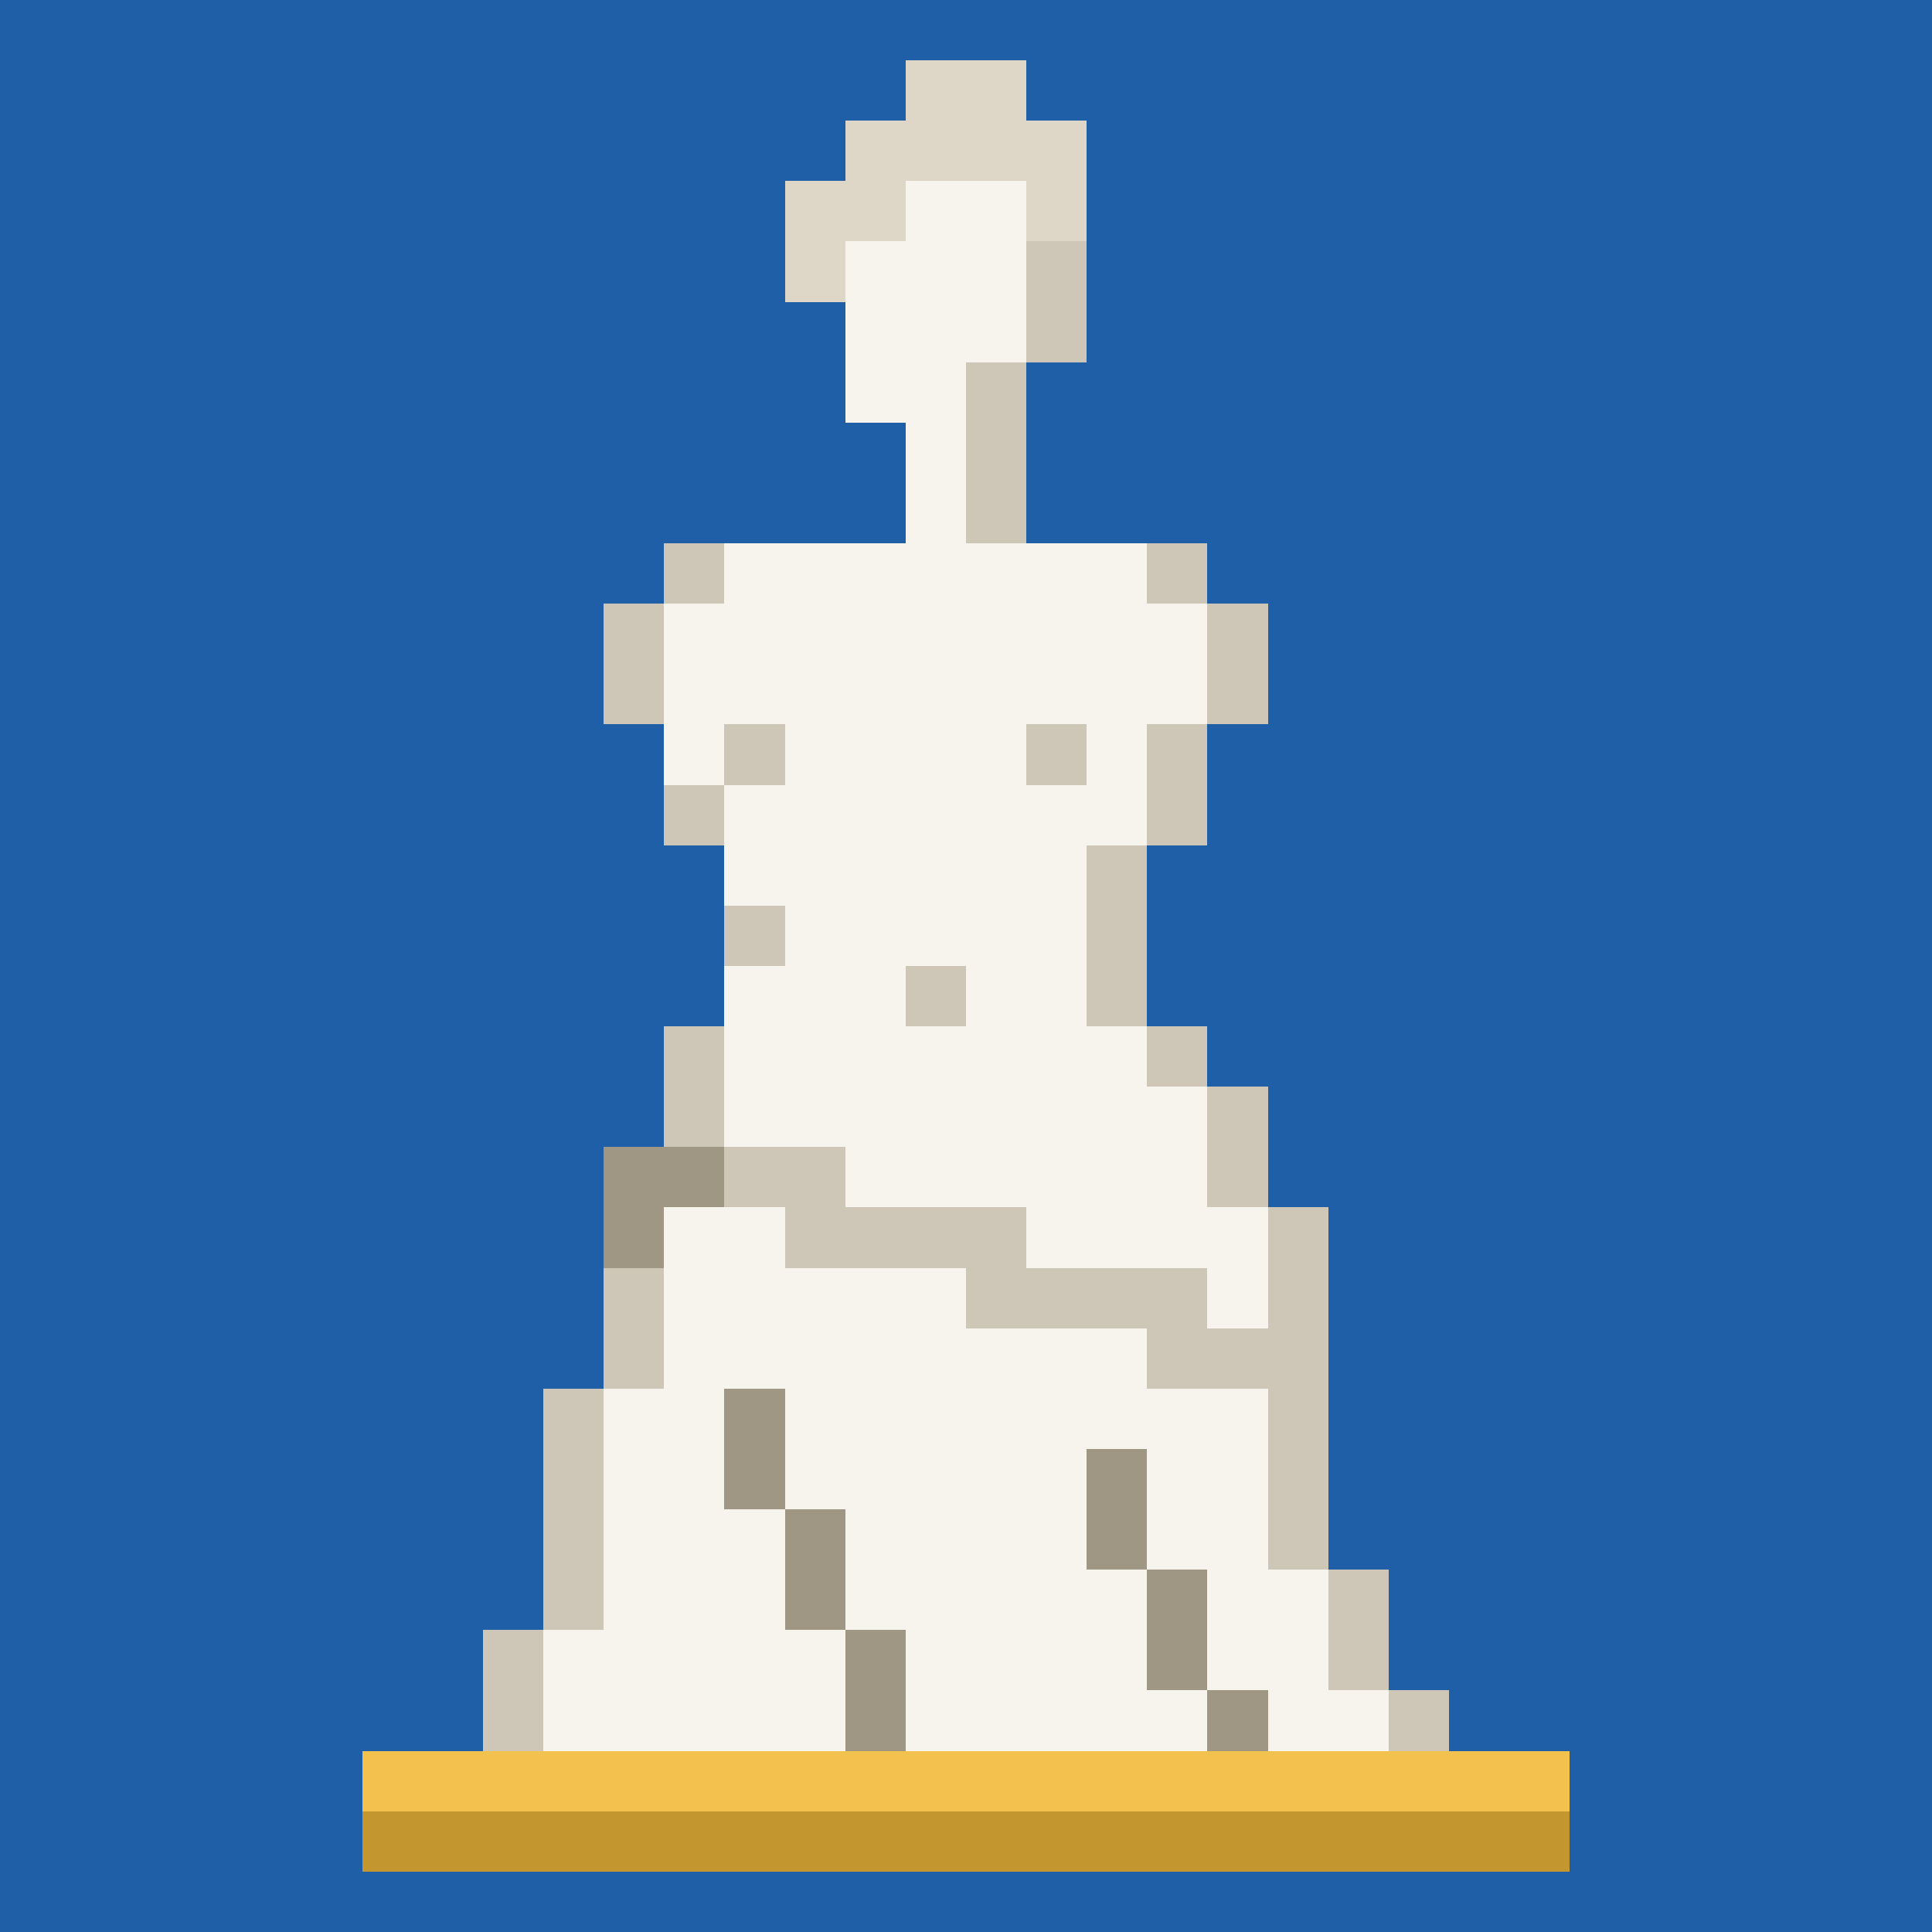
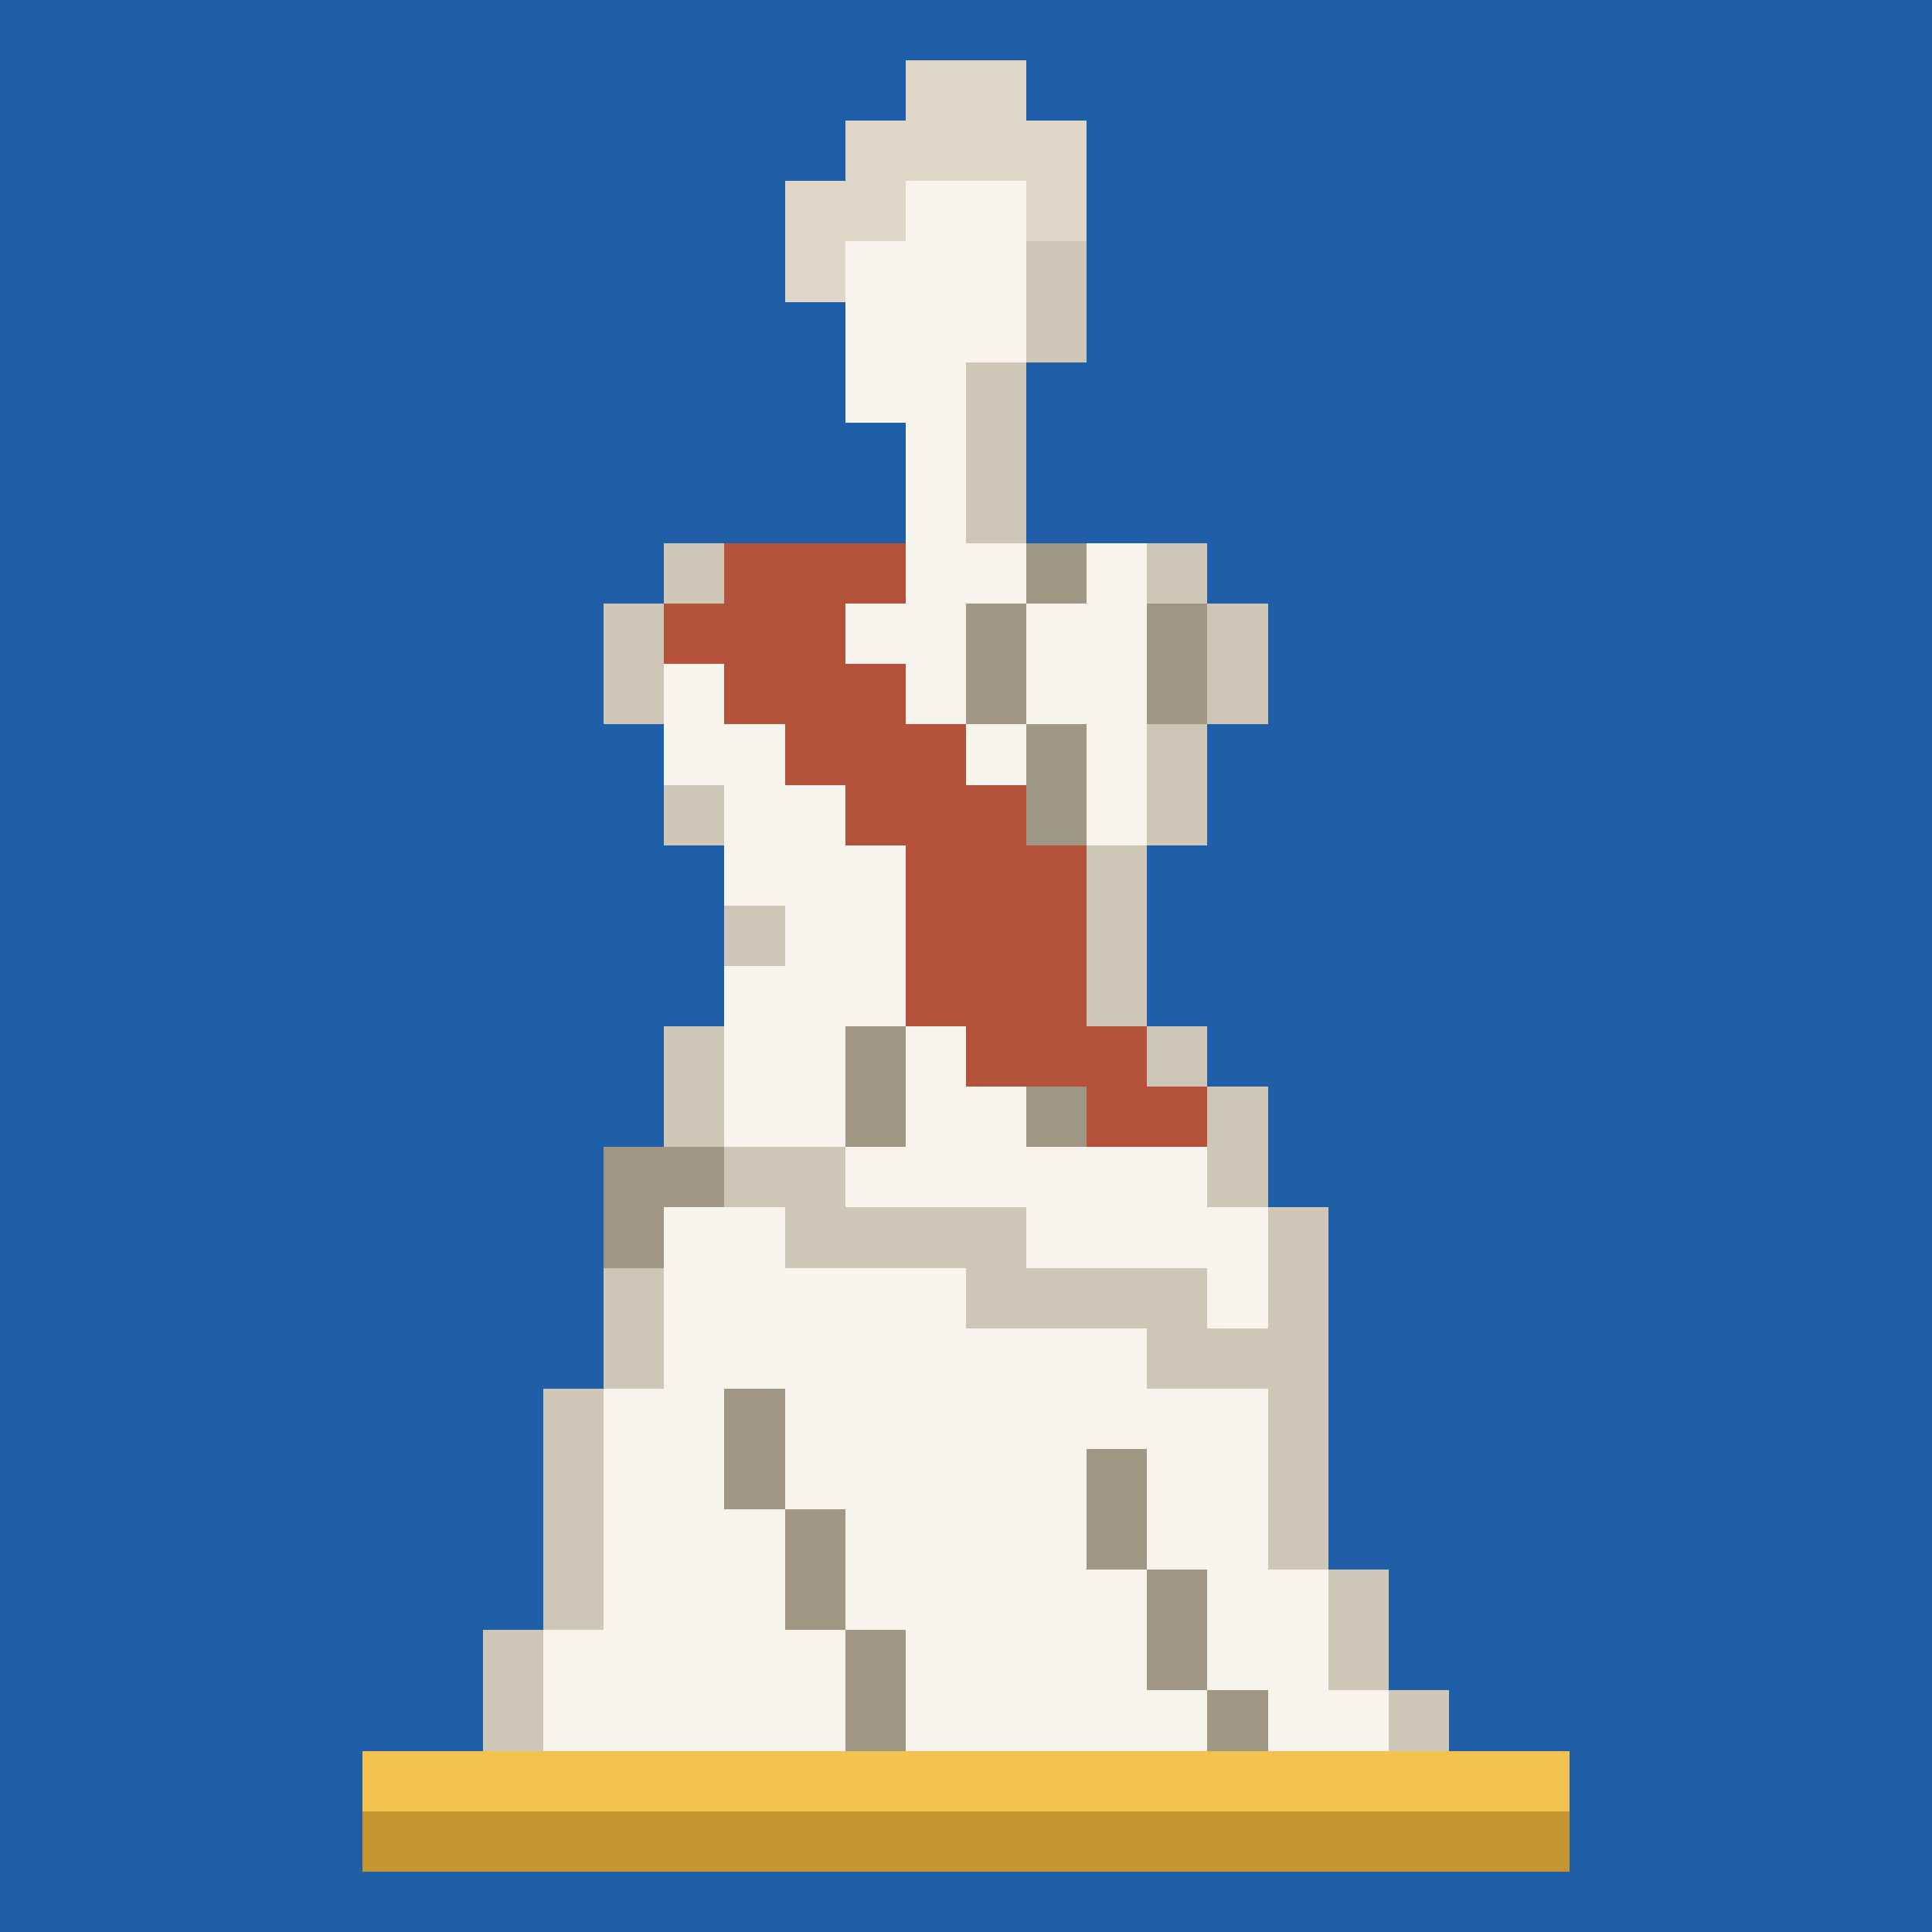
<svg xmlns="http://www.w3.org/2000/svg" viewBox="0 0 32 32" shape-rendering="crispEdges">
  <rect width="32" height="32" fill="#1f5fa8" />
  <rect x="15" y="1" width="2" height="1" fill="#ded6c6" />
  <rect x="14" y="2" width="4" height="1" fill="#ded6c6" />
  <rect x="13" y="3" width="2" height="1" fill="#ded6c6" />
  <rect x="15" y="3" width="2" height="1" fill="#f7f4ee" />
  <rect x="17" y="3" width="1" height="1" fill="#ded6c6" />
  <rect x="13" y="4" width="1" height="1" fill="#ded6c6" />
  <rect x="14" y="4" width="3" height="1" fill="#f7f4ee" />
  <rect x="17" y="4" width="1" height="1" fill="#cec6b6" />
  <rect x="14" y="5" width="3" height="1" fill="#f7f4ee" />
  <rect x="17" y="5" width="1" height="1" fill="#cec6b6" />
  <rect x="14" y="6" width="2" height="1" fill="#f7f4ee" />
  <rect x="16" y="6" width="1" height="1" fill="#cec6b6" />
  <rect x="15" y="7" width="1" height="1" fill="#f7f4ee" />
  <rect x="16" y="7" width="1" height="1" fill="#cec6b6" />
  <rect x="15" y="8" width="1" height="1" fill="#f7f4ee" />
  <rect x="16" y="8" width="1" height="1" fill="#cec6b6" />
  <rect x="11" y="9" width="1" height="1" fill="#cec6b6" />
-   <rect x="12" y="9" width="7" height="1" fill="#f7f4ee" />
+   <rect x="12" y="9" width="3" height="1" fill="#b5523b" />
+   <rect x="15" y="9" width="2" height="1" fill="#f7f4ee" />
+   <rect x="17" y="9" width="1" height="1" fill="#a09684" />
+   <rect x="18" y="9" width="1" height="1" fill="#f7f4ee" />
  <rect x="19" y="9" width="1" height="1" fill="#cec6b6" />
  <rect x="10" y="10" width="1" height="1" fill="#cec6b6" />
-   <rect x="11" y="10" width="9" height="1" fill="#f7f4ee" />
+   <rect x="11" y="10" width="3" height="1" fill="#b5523b" />
+   <rect x="14" y="10" width="2" height="1" fill="#f7f4ee" />
+   <rect x="16" y="10" width="1" height="1" fill="#a09684" />
+   <rect x="17" y="10" width="2" height="1" fill="#f7f4ee" />
+   <rect x="19" y="10" width="1" height="1" fill="#a09684" />
  <rect x="20" y="10" width="1" height="1" fill="#cec6b6" />
  <rect x="10" y="11" width="1" height="1" fill="#cec6b6" />
-   <rect x="11" y="11" width="9" height="1" fill="#f7f4ee" />
+   <rect x="11" y="11" width="1" height="1" fill="#f7f4ee" />
+   <rect x="12" y="11" width="3" height="1" fill="#b5523b" />
+   <rect x="15" y="11" width="1" height="1" fill="#f7f4ee" />
+   <rect x="16" y="11" width="1" height="1" fill="#a09684" />
+   <rect x="17" y="11" width="2" height="1" fill="#f7f4ee" />
+   <rect x="19" y="11" width="1" height="1" fill="#a09684" />
  <rect x="20" y="11" width="1" height="1" fill="#cec6b6" />
-   <rect x="11" y="12" width="1" height="1" fill="#f7f4ee" />
-   <rect x="12" y="12" width="1" height="1" fill="#cec6b6" />
-   <rect x="13" y="12" width="4" height="1" fill="#f7f4ee" />
-   <rect x="17" y="12" width="1" height="1" fill="#cec6b6" />
+   <rect x="11" y="12" width="2" height="1" fill="#f7f4ee" />
+   <rect x="13" y="12" width="3" height="1" fill="#b5523b" />
+   <rect x="16" y="12" width="1" height="1" fill="#f7f4ee" />
+   <rect x="17" y="12" width="1" height="1" fill="#a09684" />
  <rect x="18" y="12" width="1" height="1" fill="#f7f4ee" />
  <rect x="19" y="12" width="1" height="1" fill="#cec6b6" />
  <rect x="11" y="13" width="1" height="1" fill="#cec6b6" />
-   <rect x="12" y="13" width="7" height="1" fill="#f7f4ee" />
+   <rect x="12" y="13" width="2" height="1" fill="#f7f4ee" />
+   <rect x="14" y="13" width="3" height="1" fill="#b5523b" />
+   <rect x="17" y="13" width="1" height="1" fill="#a09684" />
+   <rect x="18" y="13" width="1" height="1" fill="#f7f4ee" />
  <rect x="19" y="13" width="1" height="1" fill="#cec6b6" />
-   <rect x="12" y="14" width="6" height="1" fill="#f7f4ee" />
+   <rect x="12" y="14" width="3" height="1" fill="#f7f4ee" />
+   <rect x="15" y="14" width="3" height="1" fill="#b5523b" />
  <rect x="18" y="14" width="1" height="1" fill="#cec6b6" />
  <rect x="12" y="15" width="1" height="1" fill="#cec6b6" />
-   <rect x="13" y="15" width="5" height="1" fill="#f7f4ee" />
+   <rect x="13" y="15" width="2" height="1" fill="#f7f4ee" />
+   <rect x="15" y="15" width="3" height="1" fill="#b5523b" />
  <rect x="18" y="15" width="1" height="1" fill="#cec6b6" />
  <rect x="12" y="16" width="3" height="1" fill="#f7f4ee" />
-   <rect x="15" y="16" width="1" height="1" fill="#cec6b6" />
-   <rect x="16" y="16" width="2" height="1" fill="#f7f4ee" />
+   <rect x="15" y="16" width="3" height="1" fill="#b5523b" />
  <rect x="18" y="16" width="1" height="1" fill="#cec6b6" />
  <rect x="11" y="17" width="1" height="1" fill="#cec6b6" />
-   <rect x="12" y="17" width="7" height="1" fill="#f7f4ee" />
+   <rect x="12" y="17" width="2" height="1" fill="#f7f4ee" />
+   <rect x="14" y="17" width="1" height="1" fill="#a09684" />
+   <rect x="15" y="17" width="1" height="1" fill="#f7f4ee" />
+   <rect x="16" y="17" width="3" height="1" fill="#b5523b" />
  <rect x="19" y="17" width="1" height="1" fill="#cec6b6" />
  <rect x="11" y="18" width="1" height="1" fill="#cec6b6" />
-   <rect x="12" y="18" width="8" height="1" fill="#f7f4ee" />
+   <rect x="12" y="18" width="2" height="1" fill="#f7f4ee" />
+   <rect x="14" y="18" width="1" height="1" fill="#a09684" />
+   <rect x="15" y="18" width="2" height="1" fill="#f7f4ee" />
+   <rect x="17" y="18" width="1" height="1" fill="#a09684" />
+   <rect x="18" y="18" width="2" height="1" fill="#b5523b" />
  <rect x="20" y="18" width="1" height="1" fill="#cec6b6" />
  <rect x="10" y="19" width="2" height="1" fill="#a09684" />
  <rect x="12" y="19" width="2" height="1" fill="#cec6b6" />
  <rect x="14" y="19" width="6" height="1" fill="#f7f4ee" />
  <rect x="20" y="19" width="1" height="1" fill="#cec6b6" />
  <rect x="10" y="20" width="1" height="1" fill="#a09684" />
  <rect x="11" y="20" width="2" height="1" fill="#f7f4ee" />
  <rect x="13" y="20" width="4" height="1" fill="#cec6b6" />
  <rect x="17" y="20" width="4" height="1" fill="#f7f4ee" />
  <rect x="21" y="20" width="1" height="1" fill="#cec6b6" />
  <rect x="10" y="21" width="1" height="1" fill="#cec6b6" />
  <rect x="11" y="21" width="5" height="1" fill="#f7f4ee" />
  <rect x="16" y="21" width="4" height="1" fill="#cec6b6" />
  <rect x="20" y="21" width="1" height="1" fill="#f7f4ee" />
  <rect x="21" y="21" width="1" height="1" fill="#cec6b6" />
  <rect x="10" y="22" width="1" height="1" fill="#cec6b6" />
  <rect x="11" y="22" width="8" height="1" fill="#f7f4ee" />
  <rect x="19" y="22" width="3" height="1" fill="#cec6b6" />
  <rect x="9" y="23" width="1" height="1" fill="#cec6b6" />
  <rect x="10" y="23" width="2" height="1" fill="#f7f4ee" />
  <rect x="12" y="23" width="1" height="1" fill="#a09684" />
  <rect x="13" y="23" width="8" height="1" fill="#f7f4ee" />
  <rect x="21" y="23" width="1" height="1" fill="#cec6b6" />
  <rect x="9" y="24" width="1" height="1" fill="#cec6b6" />
  <rect x="10" y="24" width="2" height="1" fill="#f7f4ee" />
  <rect x="12" y="24" width="1" height="1" fill="#a09684" />
  <rect x="13" y="24" width="5" height="1" fill="#f7f4ee" />
  <rect x="18" y="24" width="1" height="1" fill="#a09684" />
  <rect x="19" y="24" width="2" height="1" fill="#f7f4ee" />
  <rect x="21" y="24" width="1" height="1" fill="#cec6b6" />
  <rect x="9" y="25" width="1" height="1" fill="#cec6b6" />
  <rect x="10" y="25" width="3" height="1" fill="#f7f4ee" />
  <rect x="13" y="25" width="1" height="1" fill="#a09684" />
  <rect x="14" y="25" width="4" height="1" fill="#f7f4ee" />
  <rect x="18" y="25" width="1" height="1" fill="#a09684" />
  <rect x="19" y="25" width="2" height="1" fill="#f7f4ee" />
  <rect x="21" y="25" width="1" height="1" fill="#cec6b6" />
  <rect x="9" y="26" width="1" height="1" fill="#cec6b6" />
  <rect x="10" y="26" width="3" height="1" fill="#f7f4ee" />
  <rect x="13" y="26" width="1" height="1" fill="#a09684" />
  <rect x="14" y="26" width="5" height="1" fill="#f7f4ee" />
  <rect x="19" y="26" width="1" height="1" fill="#a09684" />
  <rect x="20" y="26" width="2" height="1" fill="#f7f4ee" />
  <rect x="22" y="26" width="1" height="1" fill="#cec6b6" />
  <rect x="8" y="27" width="1" height="1" fill="#cec6b6" />
  <rect x="9" y="27" width="5" height="1" fill="#f7f4ee" />
  <rect x="14" y="27" width="1" height="1" fill="#a09684" />
  <rect x="15" y="27" width="4" height="1" fill="#f7f4ee" />
  <rect x="19" y="27" width="1" height="1" fill="#a09684" />
  <rect x="20" y="27" width="2" height="1" fill="#f7f4ee" />
  <rect x="22" y="27" width="1" height="1" fill="#cec6b6" />
  <rect x="8" y="28" width="1" height="1" fill="#cec6b6" />
  <rect x="9" y="28" width="5" height="1" fill="#f7f4ee" />
  <rect x="14" y="28" width="1" height="1" fill="#a09684" />
  <rect x="15" y="28" width="5" height="1" fill="#f7f4ee" />
  <rect x="20" y="28" width="1" height="1" fill="#a09684" />
  <rect x="21" y="28" width="2" height="1" fill="#f7f4ee" />
  <rect x="23" y="28" width="1" height="1" fill="#cec6b6" />
  <rect x="6" y="29" width="20" height="1" fill="#f2c14e" />
  <rect x="6" y="30" width="20" height="1" fill="#c49630" />
</svg>
